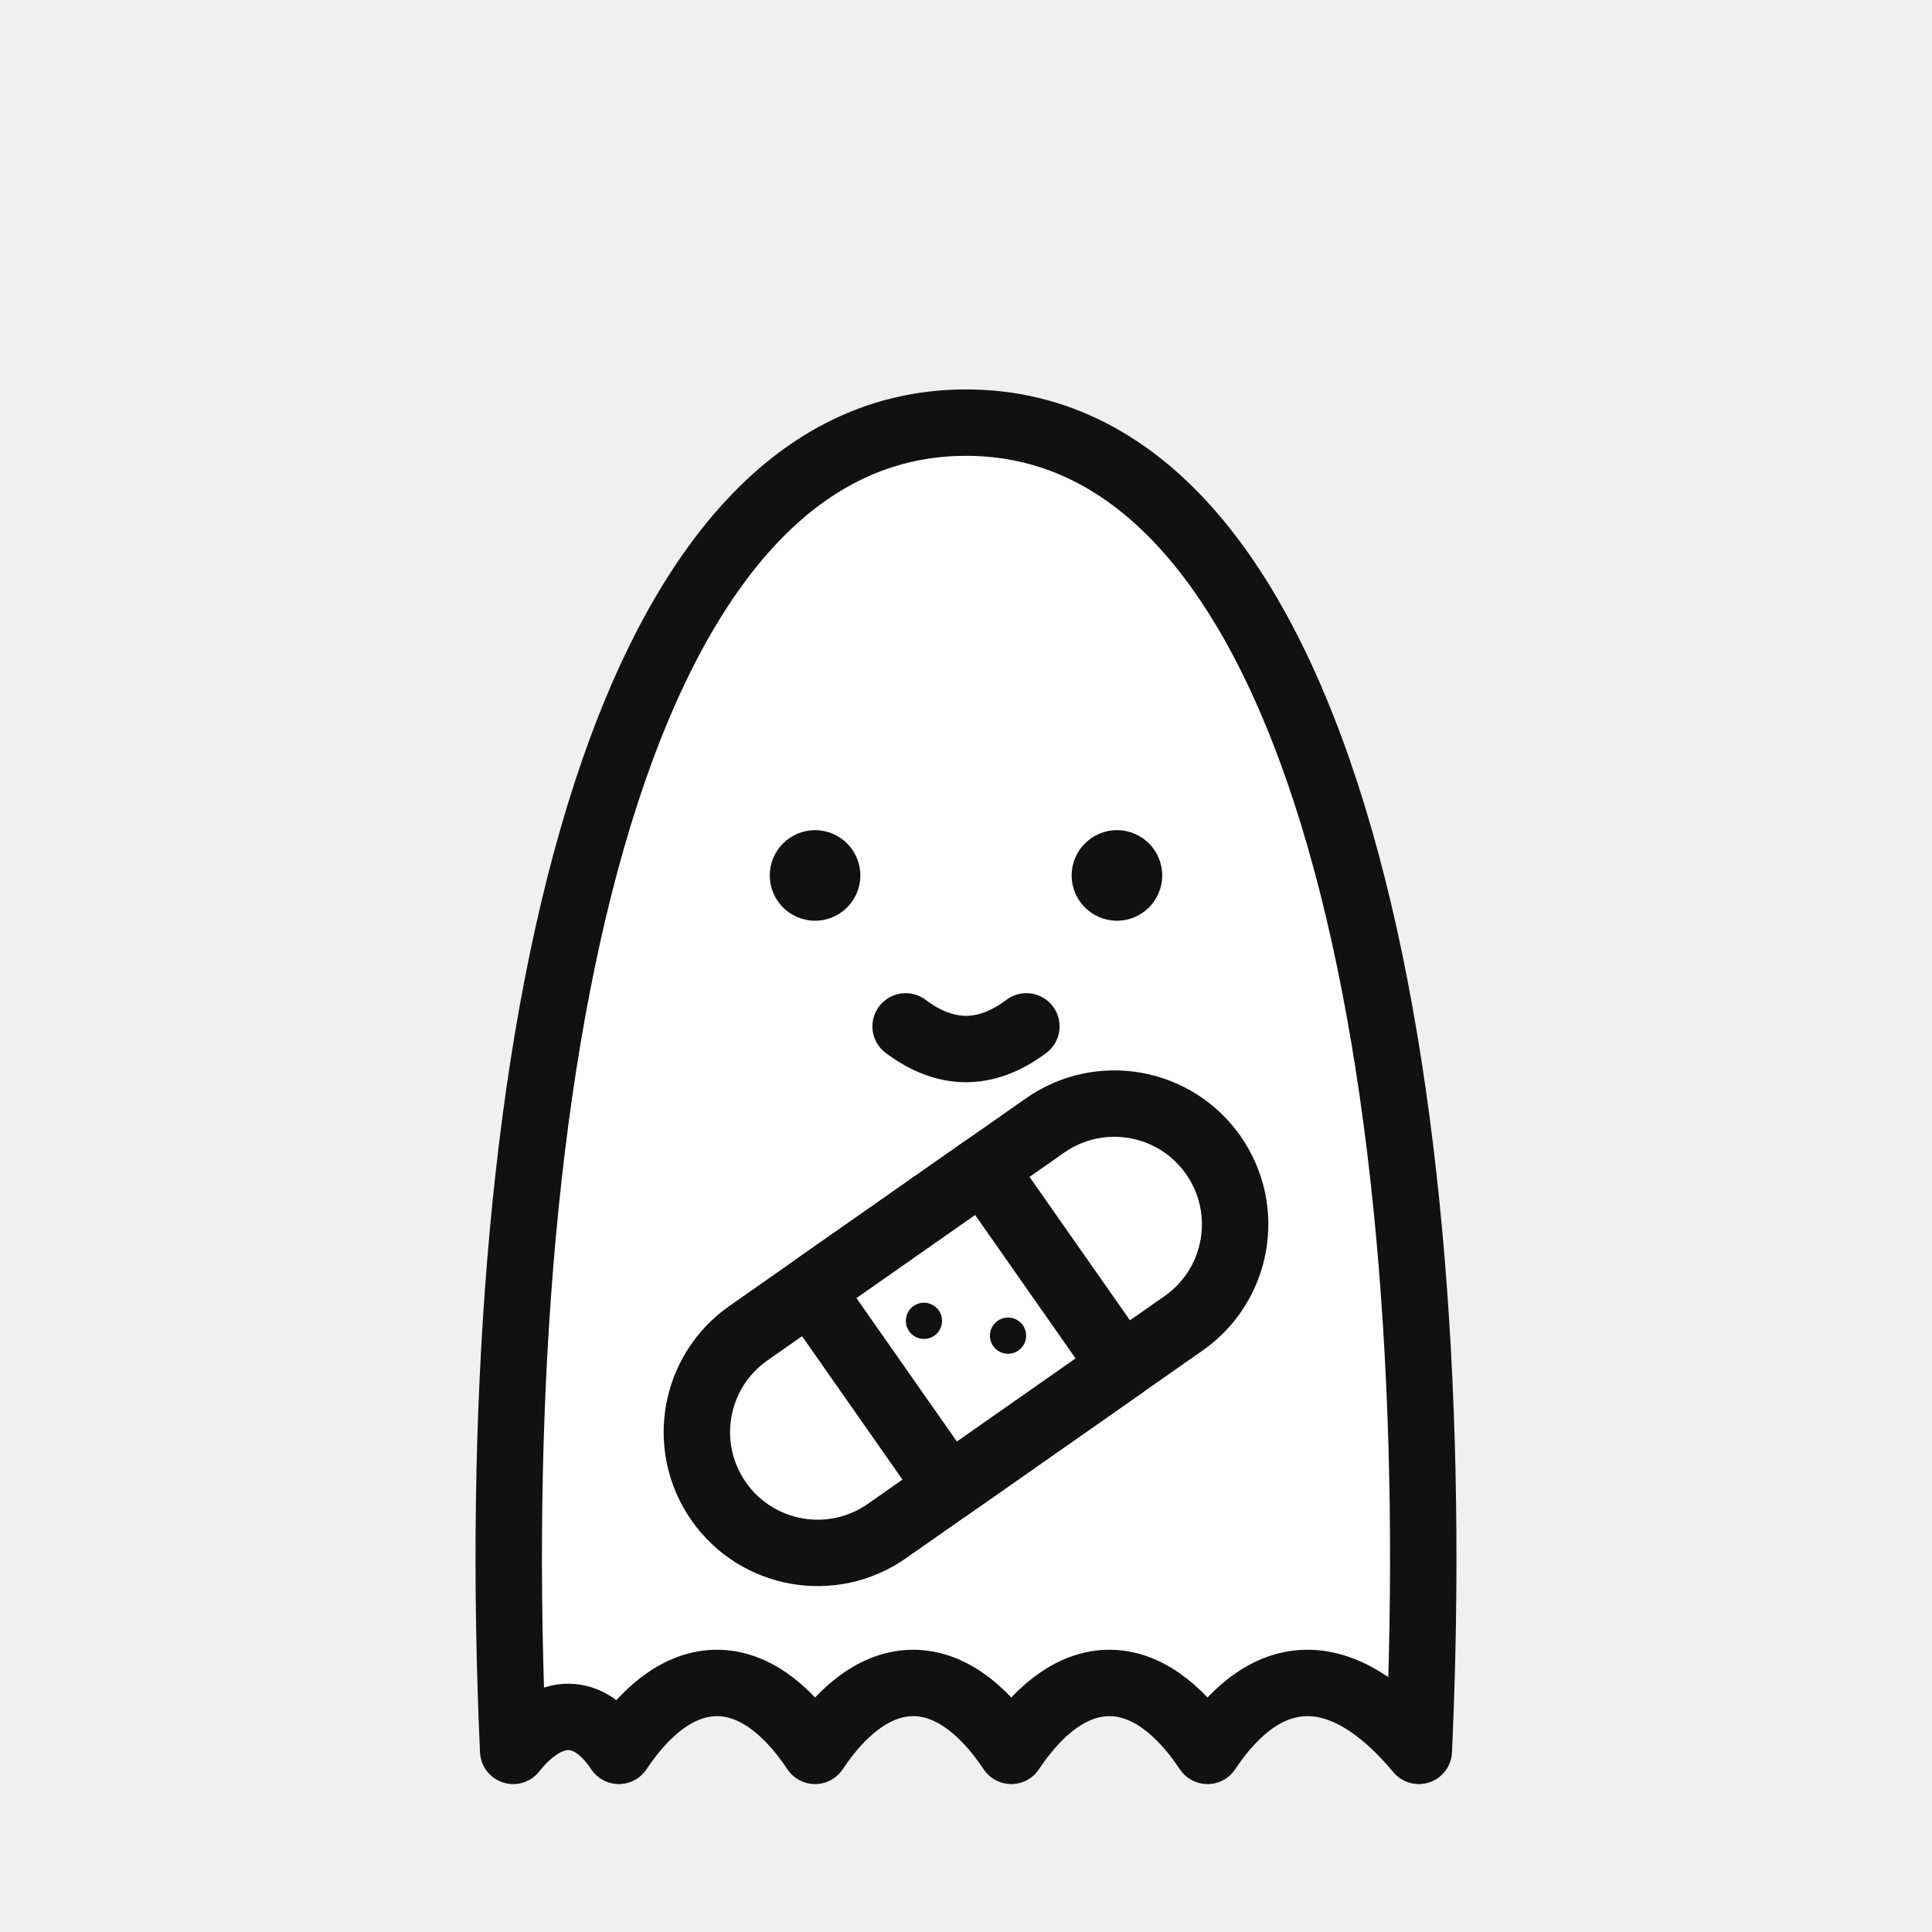
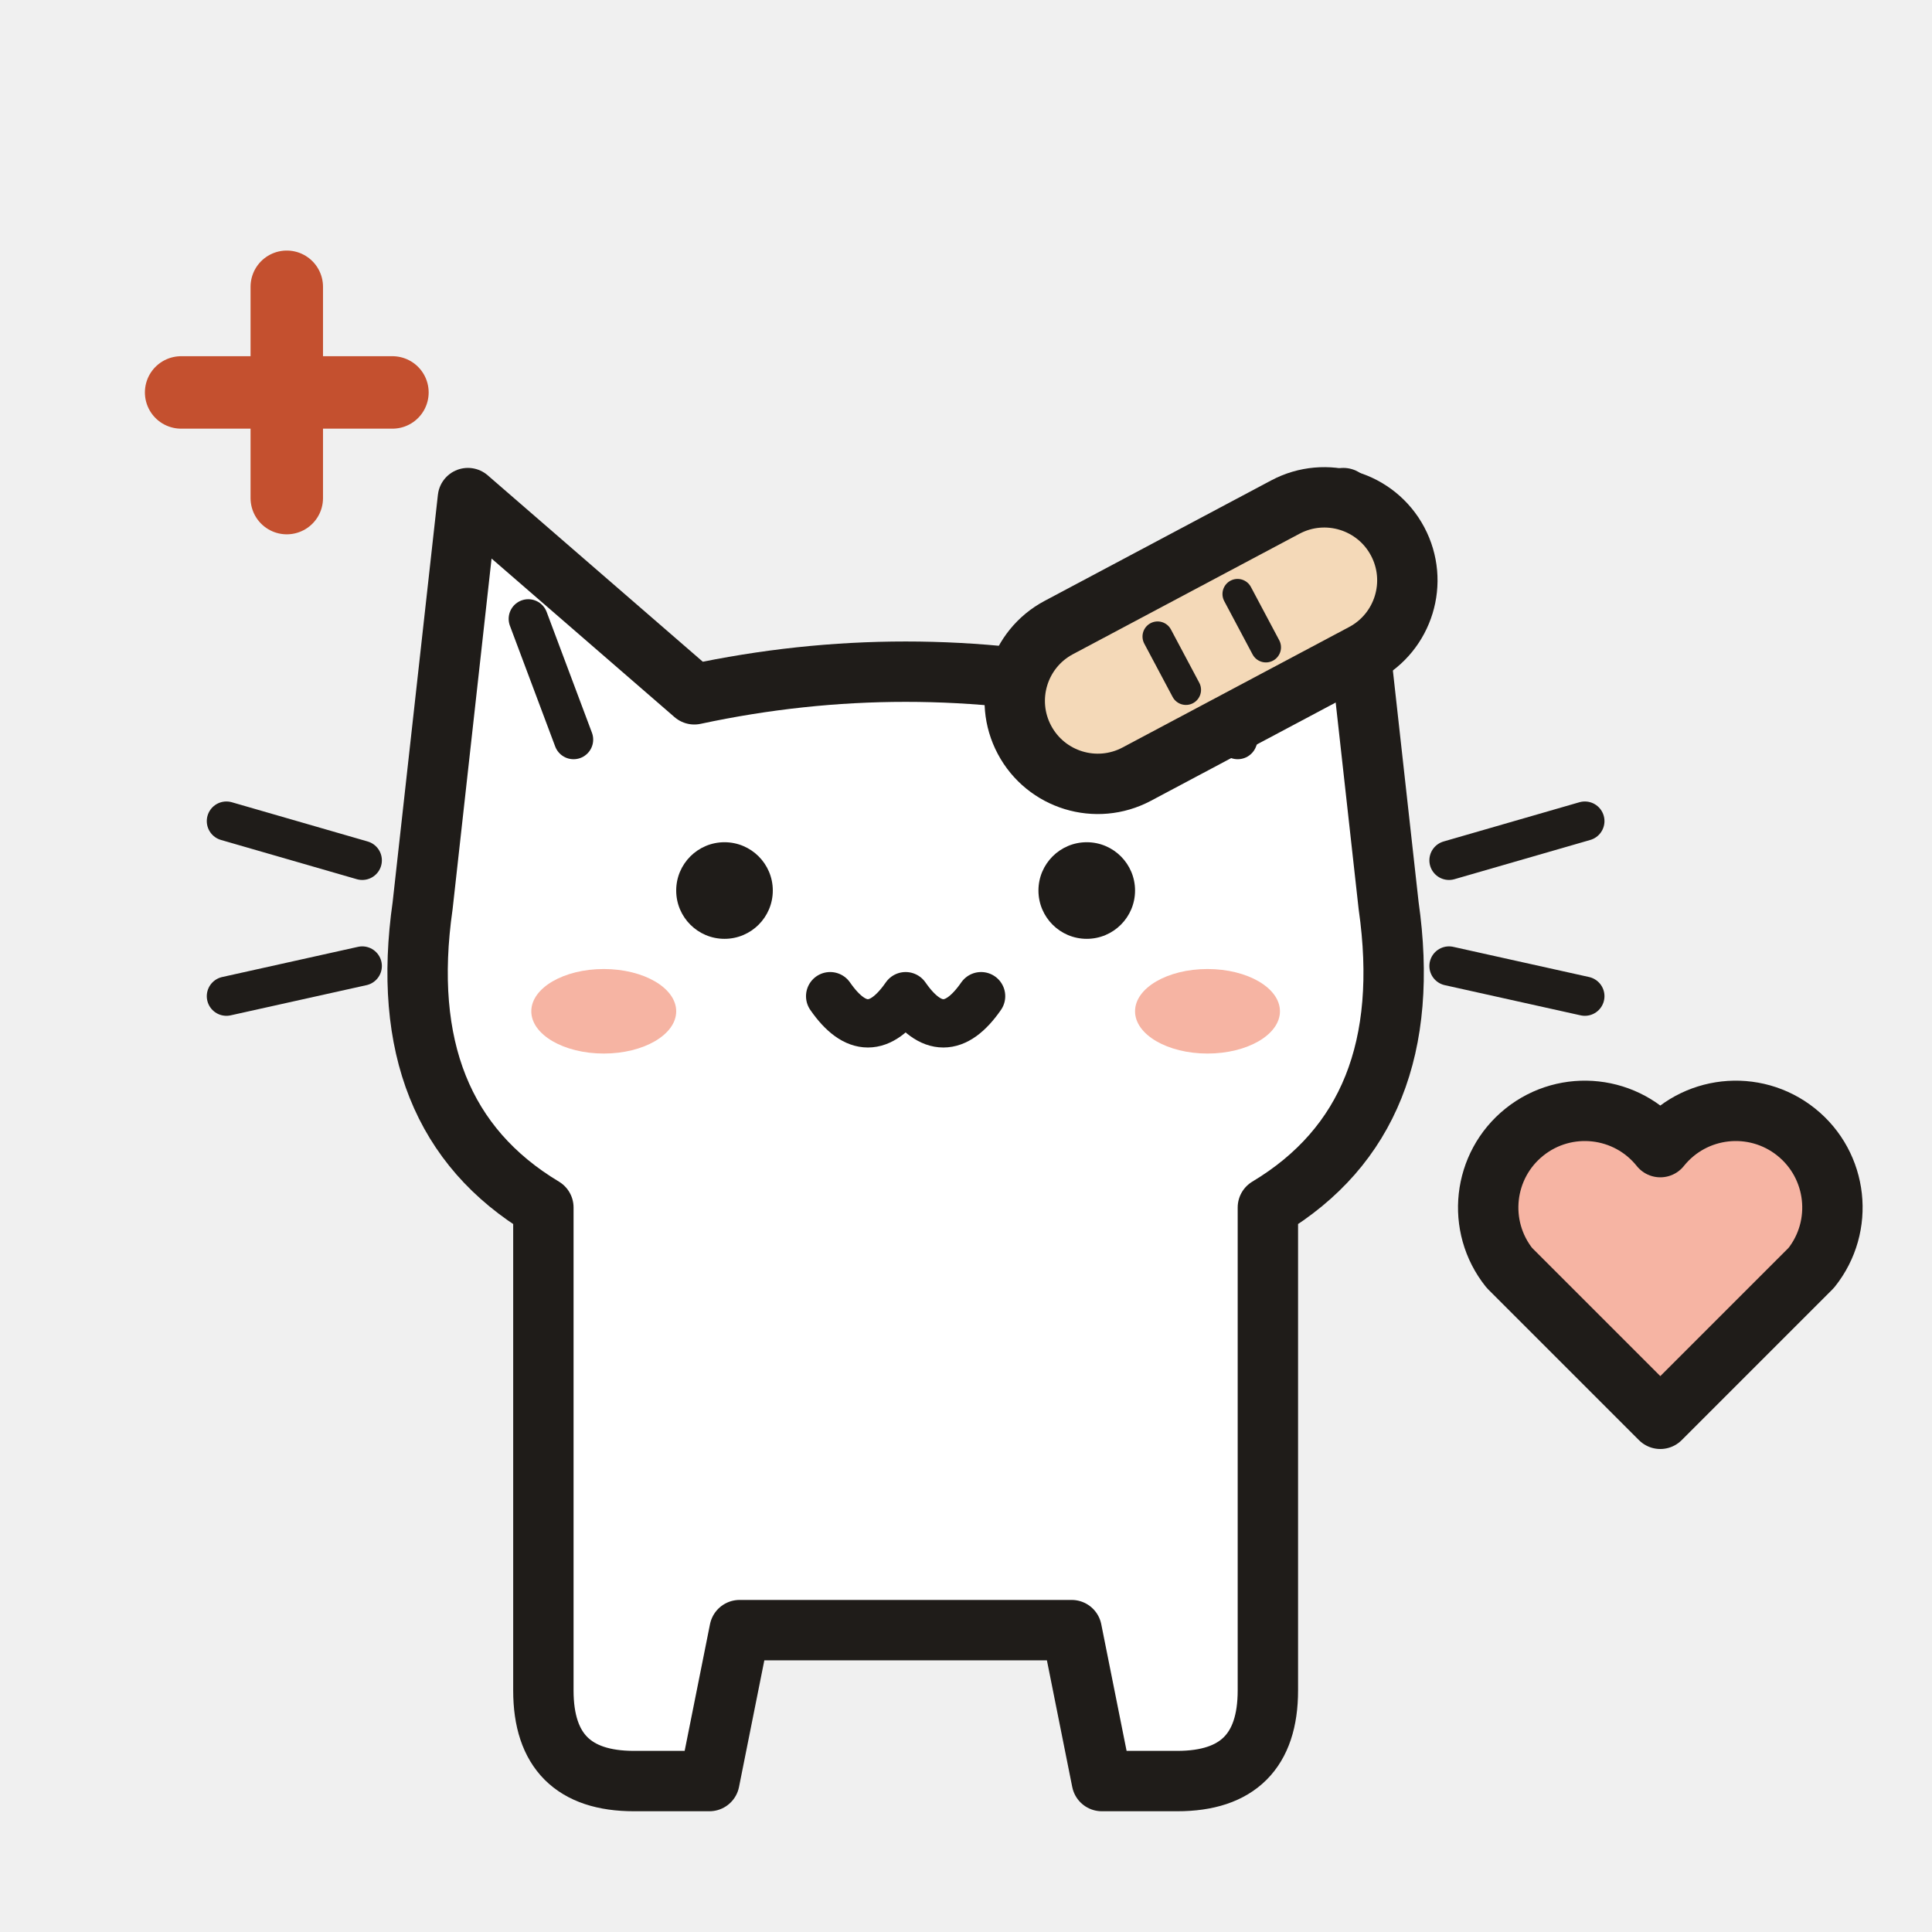
- <svg xmlns="http://www.w3.org/2000/svg" viewBox="0 0 64 64" fill="none" stroke="#111" stroke-width="2.2" stroke-linecap="round" stroke-linejoin="round">
-   <path d="M17 58 C16 36 20 14 32 14 C44 14 48 36 47 58 C44.5 55 42 55 40 58 C38 55 35.5 55 33.5 58 C31.5 55 29 55 27 58 C25 55 22.5 55 20.5 58 C19.5 56.5 18.2 56.5 17 58 Z" fill="#fff" />
-   <circle cx="27" cy="29" r="1.5" fill="#111" stroke="none" />
-   <circle cx="37" cy="29" r="1.5" fill="#111" stroke="none" />
-   <path d="M30 34 Q32 35.5 34 34" />
-   <g transform="rotate(-35 32 44)">
-     <rect x="22" y="40" width="20" height="8" rx="4" fill="#fff" />
-     <rect x="28.5" y="40" width="7" height="8" fill="#fff" />
-     <circle cx="31" cy="43" r="0.6" fill="#111" stroke="none" />
-     <circle cx="33" cy="45" r="0.6" fill="#111" stroke="none" />
+ <svg xmlns="http://www.w3.org/2000/svg" viewBox="0 0 64 64" fill="none" stroke="#1f1c19" stroke-width="2" stroke-linecap="round" stroke-linejoin="round">
+   <g transform="translate(10 14)">
+     <path d="M4 16 L5.5 2.5 L13 9 Q20 7.5 27 9 L34.5 2.5 L36 16 Q37 23 32 26 L32 42 Q32 45 29 45 L26.5 45 L25.5 40 L14.5 40 L13.5 45 L11 45 Q8 45 8 42 L8 26 Q3 23 4 16 Z" fill="#fff" />
+     <path d="M7.5 6.5 L9 10.5 M32.5 6.5 L31 10.5" stroke-width="1.3" />
+     <ellipse cx="10" cy="19.5" rx="2.4" ry="1.4" fill="#f6b4a3" stroke="none" />
+     <ellipse cx="30" cy="19.5" rx="2.4" ry="1.4" fill="#f6b4a3" stroke="none" />
+     <circle cx="14" cy="15.5" r="1.6" fill="#1f1c19" stroke="none" />
+     <circle cx="26" cy="15.5" r="1.6" fill="#1f1c19" stroke="none" />
+     <path d="M17.5 19 q1.25 1.8 2.5 0 q1.25 1.8 2.5 0" stroke-width="1.6" />
+     <path d="M2 14.5 L-2.5 13.2 M2 18 L-2.5 19 M38 14.5 L42.5 13.2 M38 18 L42.5 19" stroke-width="1.3" />
  </g>
+   <g transform="rotate(-28 40 21)">
+     <rect x="33" y="18.5" width="14" height="5.5" rx="2.75" fill="#f4d9b8" />
+     <path d="M38.5 20.3 v2 M41.5 20.3 v2" stroke-width="1" />
+   </g>
+   <path d="M6 13 h7 M9.5 9.5 v7" stroke="#c4502f" stroke-width="2.4" />
+   <path d="M55 47 l-5 -5 a3 3 0 0 1 5 -4 a3 3 0 0 1 5 4 z" fill="#f6b4a3" />
</svg>
